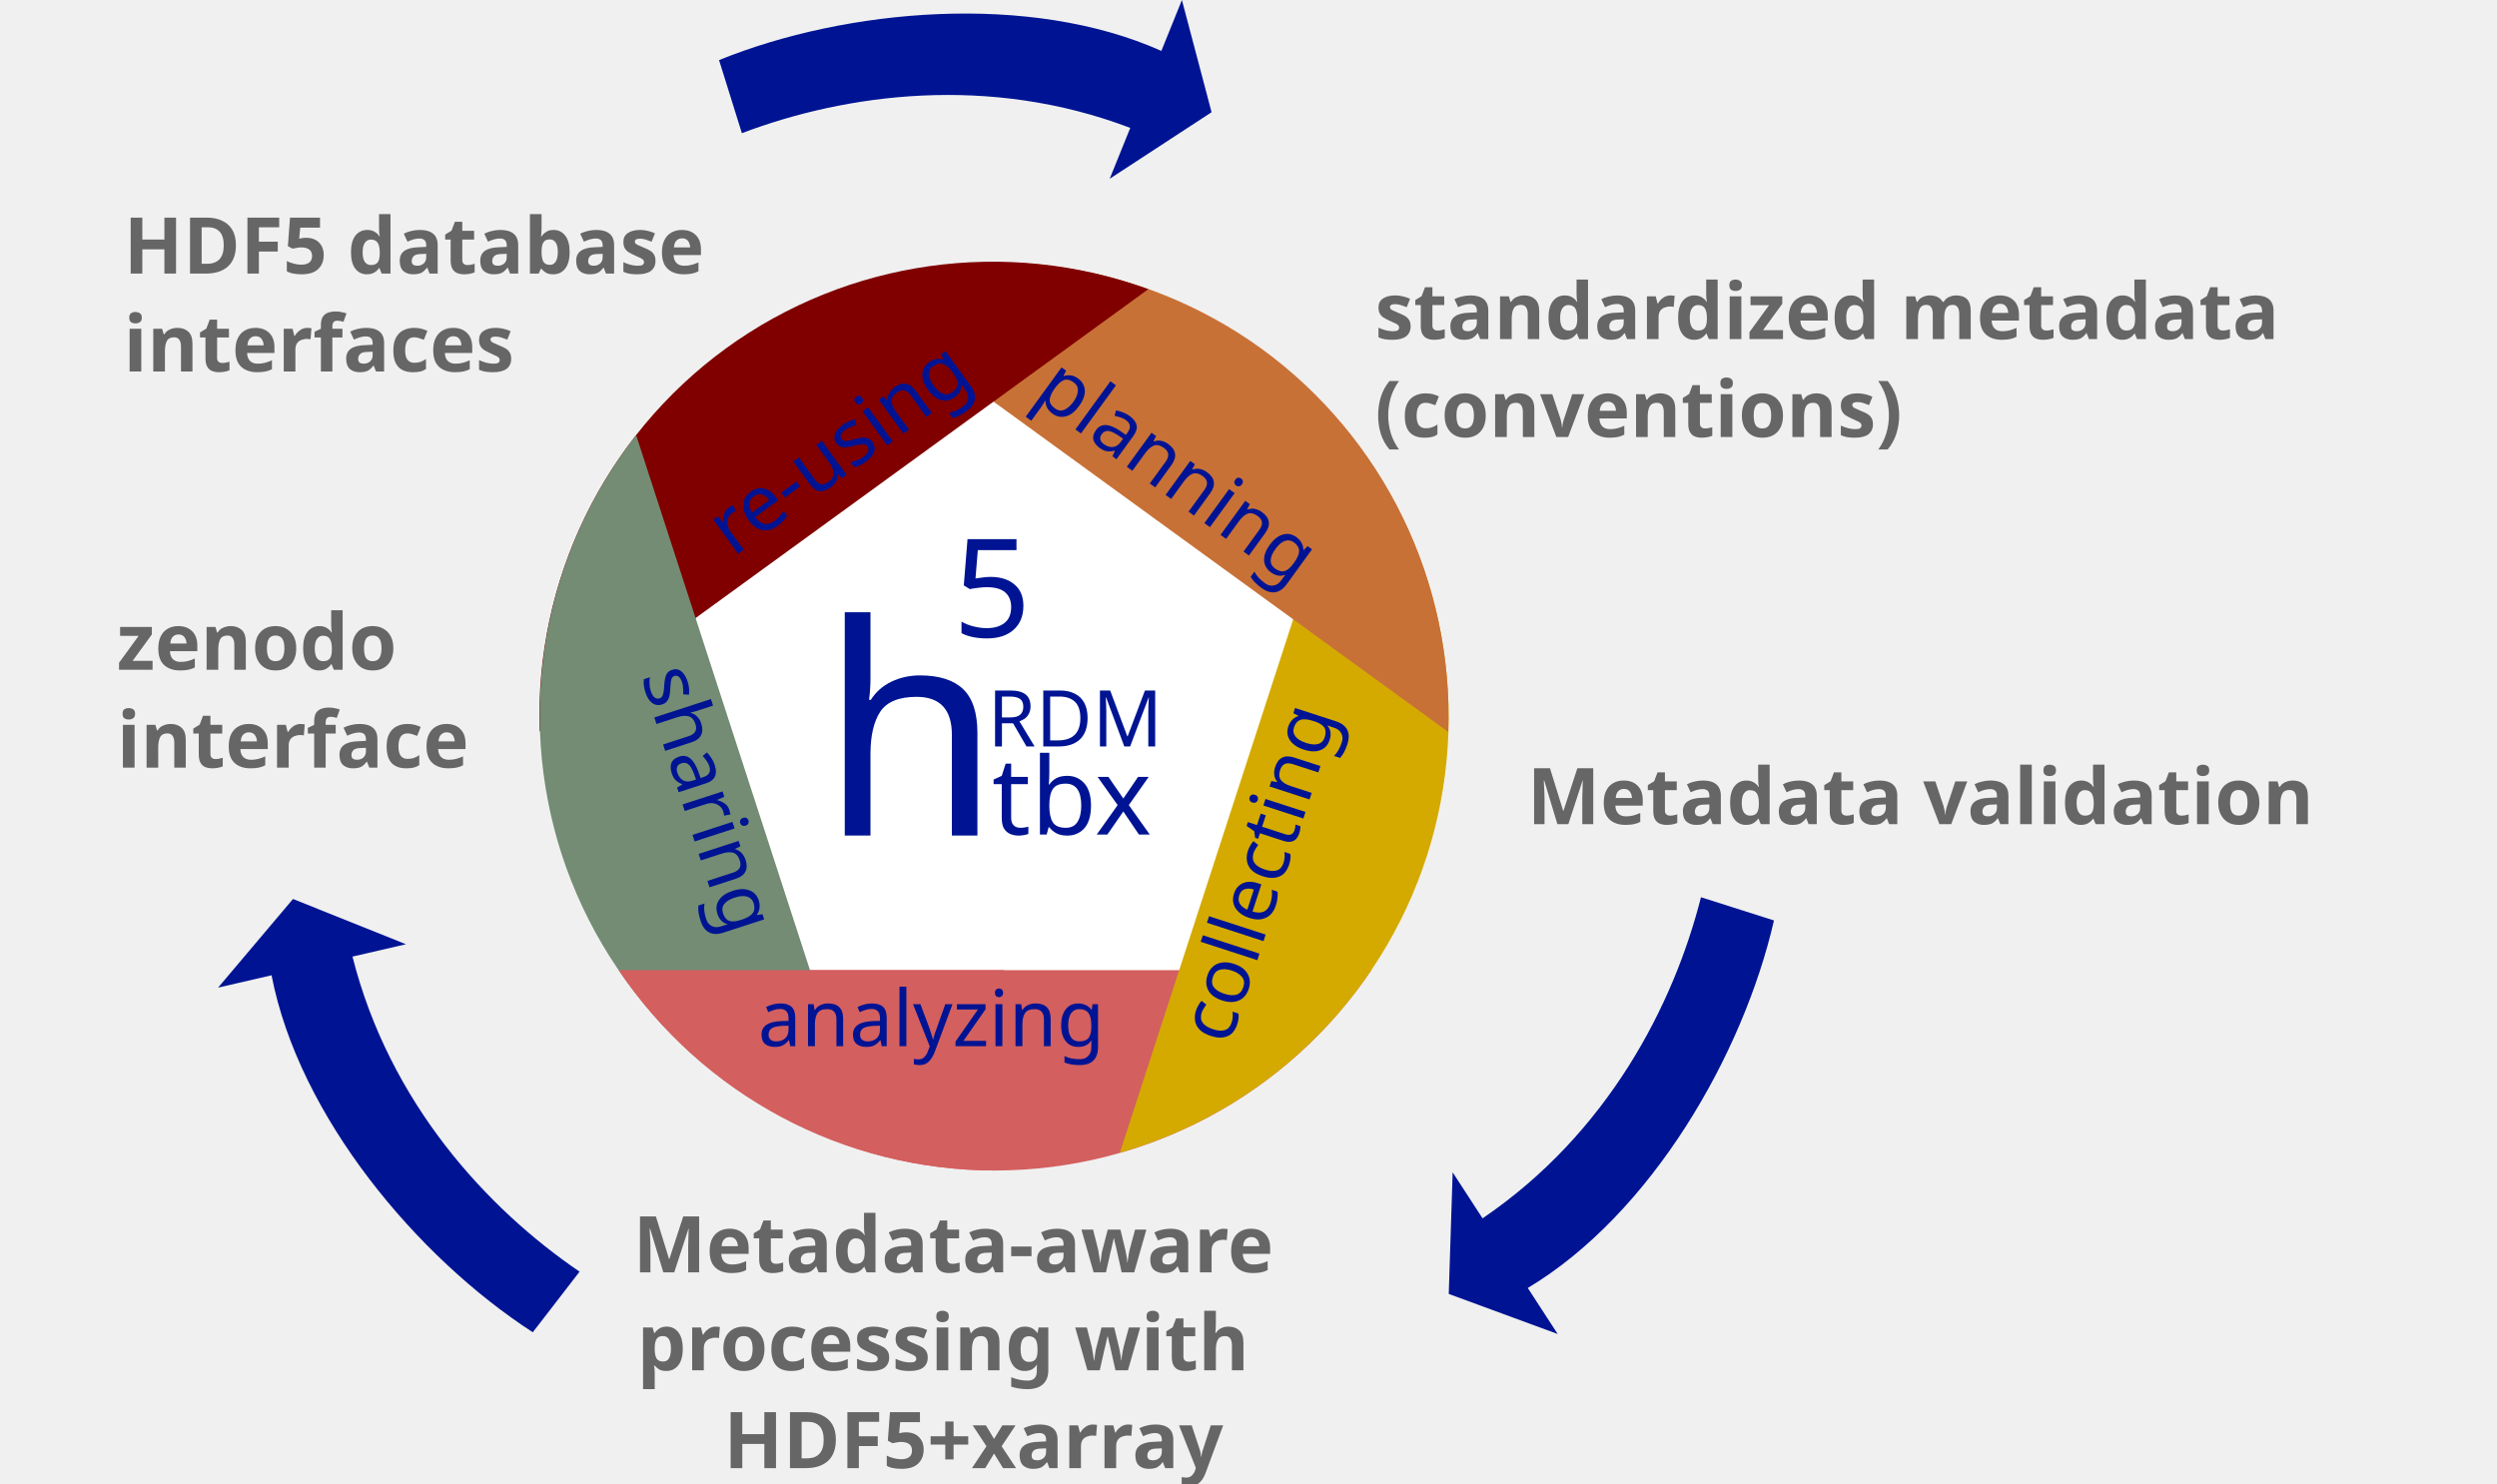
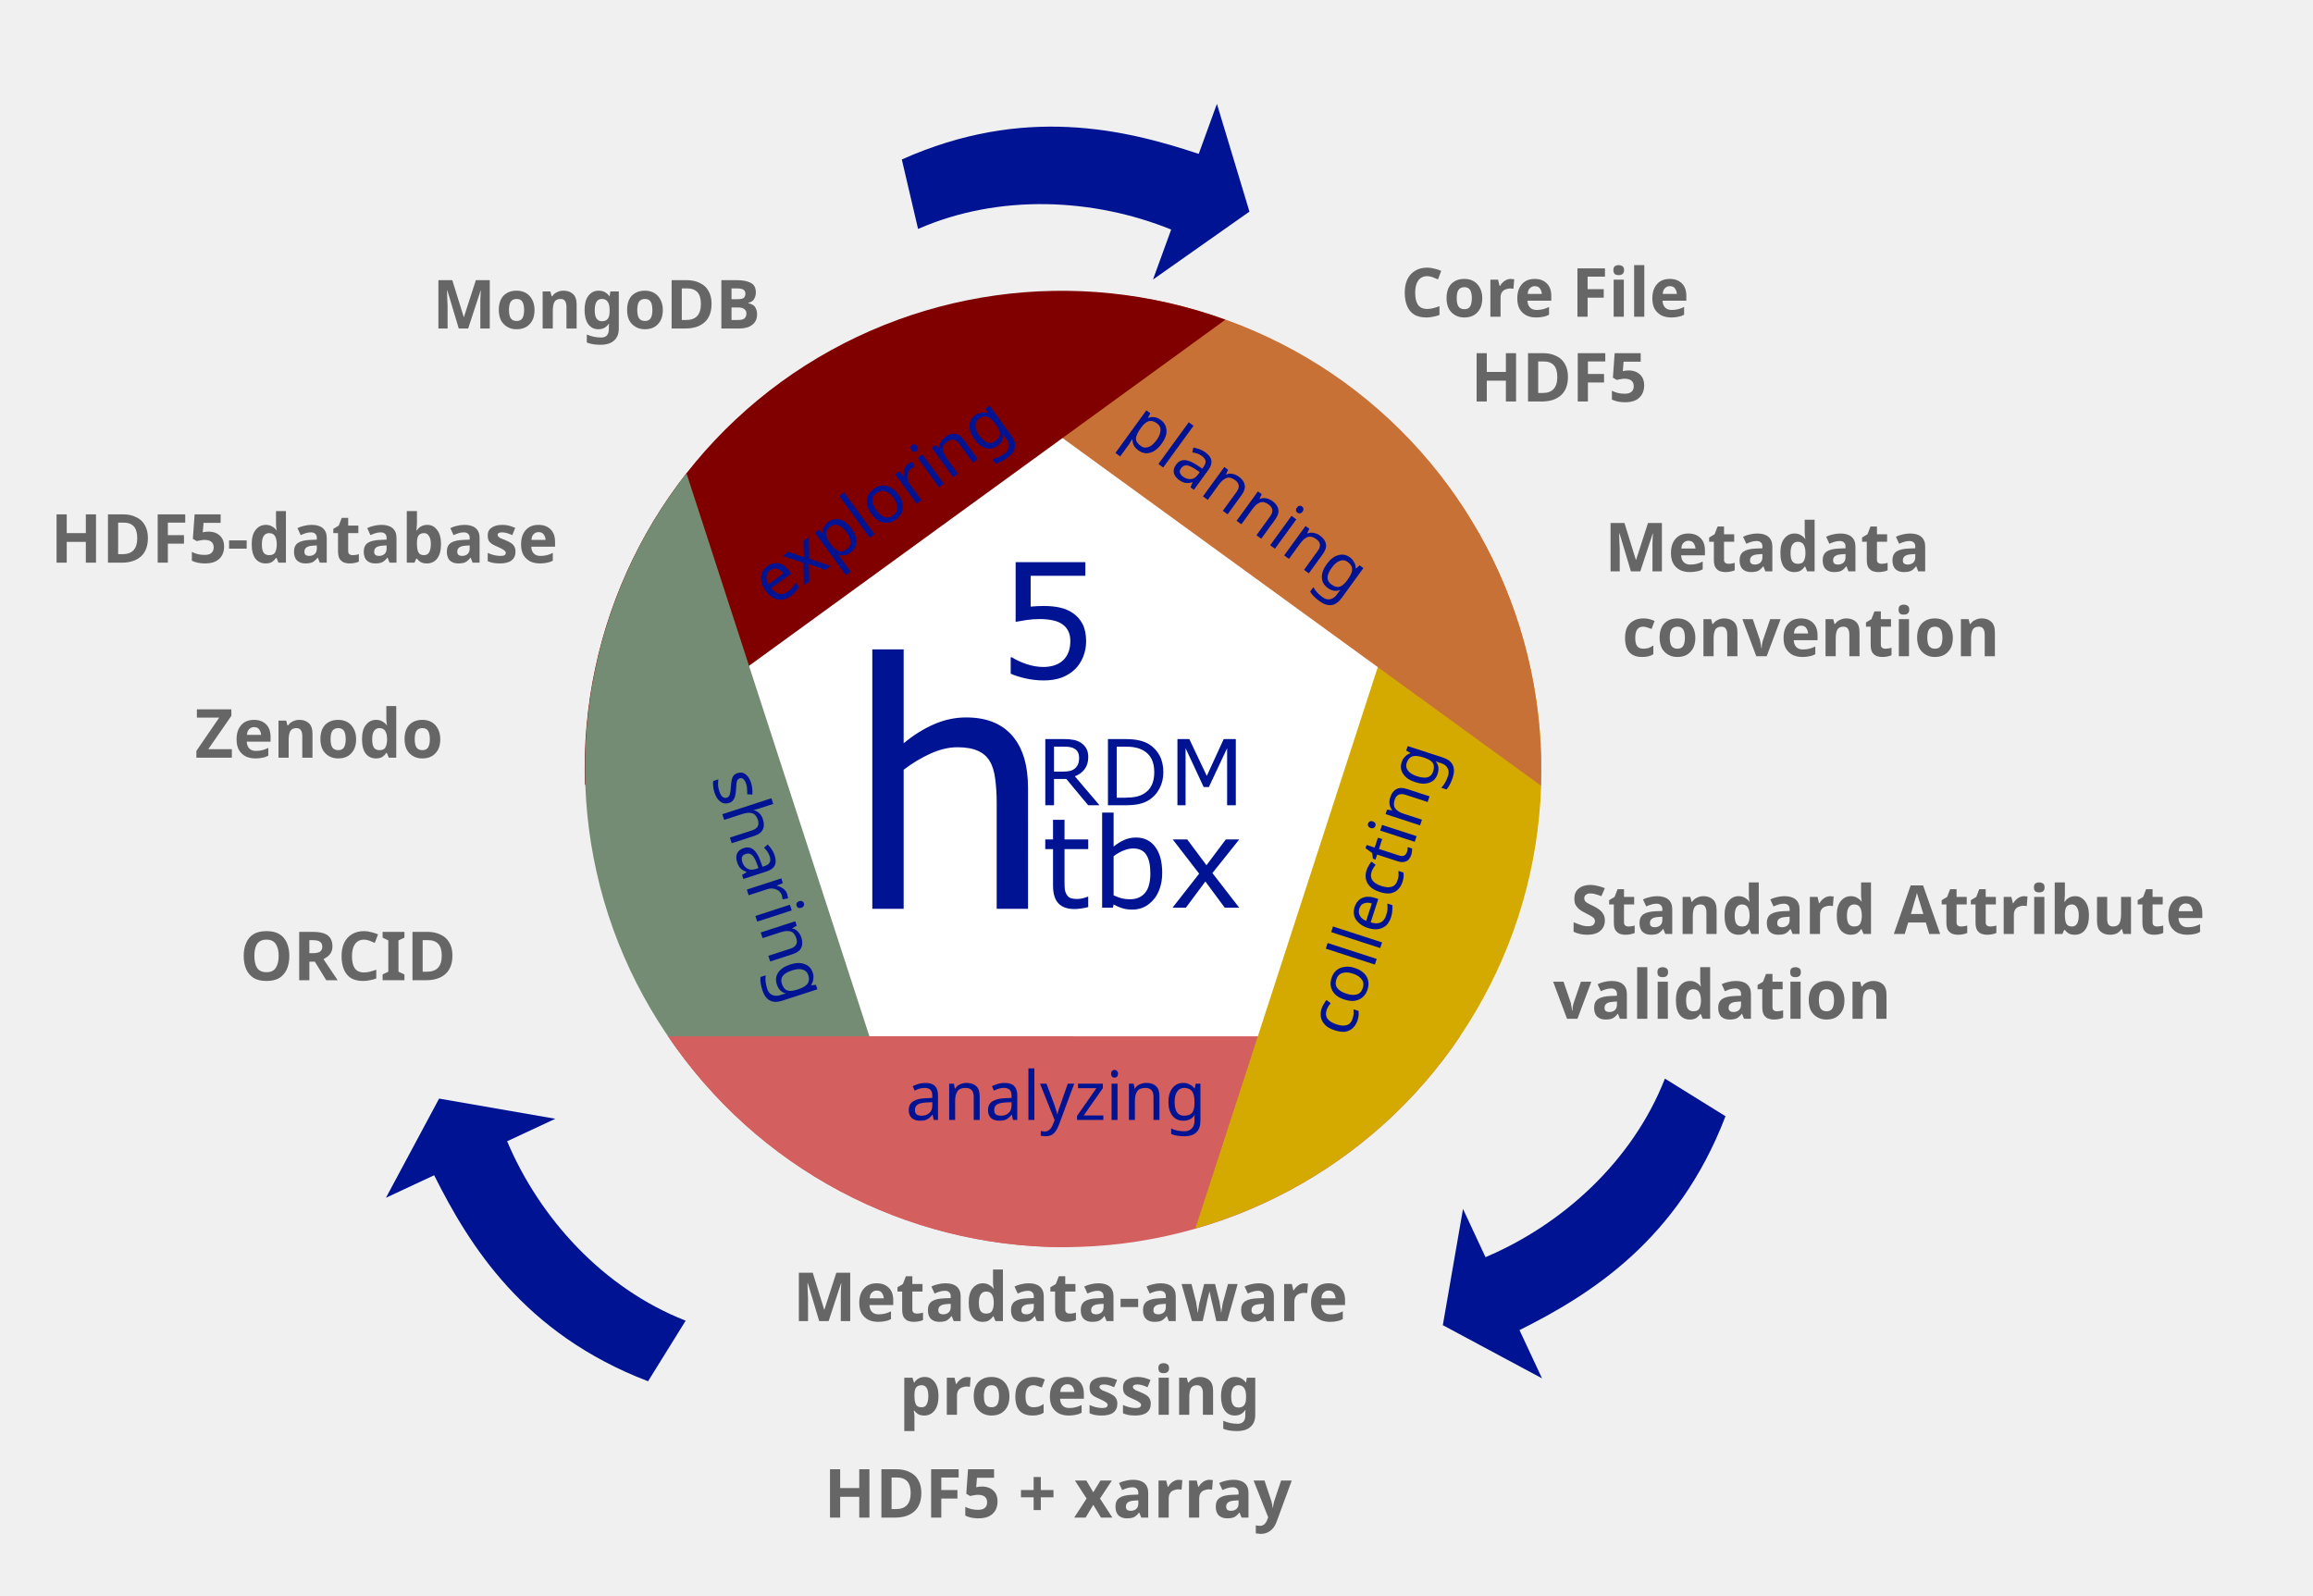
- <svg xmlns="http://www.w3.org/2000/svg" width="220mm" height="130.759mm" viewBox="0 0 220 130.759" version="1.1" id="svg1">
+ <svg xmlns="http://www.w3.org/2000/svg" width="145mm" height="100mm" viewBox="0 0 145 100" version="1.1" id="svg1">
  <defs id="defs1" />
-   <g id="layer1" transform="translate(35.87342,-8.954262)" style="display:inline">
-     <circle style="fill:#ffffff;stroke:none;stroke-width:0.84;stroke-linecap:square;stroke-opacity:1;paint-order:markers stroke fill" id="path12-9" cx="84.264" cy="27.856" r="40" transform="rotate(36)" />
-     <path id="path9-4" style="fill:#d35f5f;stroke:none;stroke-width:0.259;stroke-linecap:square;stroke-opacity:1;paint-order:markers stroke fill" d="M 51.839,112.098 A 40,40 0 0 0 84.95,94.444 l -66.283,-9e-6 a 40,40 0 0 0 33.172,17.654 z" />
-     <path id="path8-7" style="fill:#d4aa00;stroke:none;stroke-width:0.259;stroke-linecap:square;stroke-opacity:1;paint-order:markers stroke fill" d="M 89.831,84.44 A 40,40 0 0 0 83.273,47.494 L 62.791,110.533 A 40,40 0 0 0 89.831,84.44 Z" />
-     <text xml:space="preserve" style="font-style:normal;font-weight:normal;font-size:25.875px;line-height:1.25;font-family:sans-serif;fill:#001493;fill-opacity:1;stroke:none;stroke-width:0.647" x="36.353" y="82.579" id="text6744-0-8-8">
-       <tspan id="tspan6742-3-6-9" style="fill:#001493;fill-opacity:1;stroke-width:0.647" x="36.353" y="82.579">h</tspan>
+   <g id="layer1" transform="translate(7.046055,-28.39538)" style="display:inline" />
+   <g id="layer2" style="display:inline" transform="translate(8.113484,3.61936)">
+     <g id="g15" transform="matrix(0.748626,0,0,0.748626,19.81826,-9.356922)" style="display:inline">
+       <circle style="fill:#ffffff;stroke:none;stroke-width:0.84;stroke-linecap:square;stroke-opacity:1;paint-order:markers stroke fill" id="path12-9" cx="84.264" cy="27.856" r="40" transform="rotate(36)" />
+       <path id="path9-4" style="fill:#d35f5f;stroke:none;stroke-width:0.259;stroke-linecap:square;stroke-opacity:1;paint-order:markers stroke fill" d="M 51.839,112.098 A 40,40 0 0 0 84.95,94.444 l -66.283,-9e-6 a 40,40 0 0 0 33.172,17.654 z" />
+       <path id="path8-7" style="fill:#d4aa00;stroke:none;stroke-width:0.259;stroke-linecap:square;stroke-opacity:1;paint-order:markers stroke fill" d="M 89.831,84.44 A 40,40 0 0 0 83.273,47.494 L 62.791,110.533 A 40,40 0 0 0 89.831,84.44 Z" />
+       <path id="path7-5" style="fill:#c87137;stroke:none;stroke-width:0.259;stroke-linecap:square;stroke-opacity:1;paint-order:markers stroke fill" d="m 75.266,39.674 a 40,40 0 0 0 -37.164,-5.18 L 91.727,73.454 A 40,40 0 0 0 75.266,39.674 Z" />
+       <path id="path11-3" style="fill:#800000;stroke:none;stroke-width:0.259;stroke-linecap:square;stroke-opacity:1;paint-order:markers stroke fill" d="M 28.087,39.652 A 40,40 0 0 0 11.676,73.396 l 53.624,-38.96 a 40,40 0 0 0 -37.213,5.216 z" />
+       <path id="path10-3" style="fill:#738c73;fill-opacity:1;stroke:none;stroke-width:0.259;stroke-linecap:square;stroke-opacity:1;paint-order:markers stroke fill" d="M 13.634,84.297 A 40,40 0 0 0 40.655,110.332 L 20.173,47.293 a 40,40 0 0 0 -6.539,37.004 z" />
+       <path id="path13-1" style="fill:#d35f5f;fill-opacity:1;stroke:none;stroke-width:0.259;stroke-linecap:square;stroke-opacity:1;paint-order:markers stroke fill" d="M 51.74,112.098 A 40,40 0 0 1 18.63,94.444 l 33.957,10e-7 -10e-6,17.608 a 40,40 0 0 1 -0.846,0.046 z" />
+     </g>
+     <path d="m 56.333,53.351 h -1.965 v -6.647 q 0,-0.805 -0.094,-1.505 -0.094,-0.711 -0.345,-1.108 -0.261,-0.439 -0.752,-0.648 -0.491,-0.219 -1.275,-0.219 -0.805,0 -1.683,0.397 -0.878,0.397 -1.683,1.014 v 8.716 h -1.965 v -16.261 h 1.965 v 5.884 q 0.92,-0.763 1.902,-1.191 0.982,-0.428 2.017,-0.428 1.892,0 2.884,1.139 0.993,1.139 0.993,3.281 z" id="text6744-0-8-8" style="font-size:25.875px;line-height:1.25;display:inline;fill:#001493;stroke-width:0.535" aria-label="h" />
+     <path d="m 59.976,36.577 q 0,0.507 -0.185,0.971 -0.185,0.463 -0.507,0.78 -0.351,0.341 -0.839,0.527 -0.483,0.18 -1.122,0.18 -0.595,0 -1.146,-0.127 -0.551,-0.122 -0.931,-0.297 v -1.029 h 0.068 q 0.4,0.254 0.936,0.434 0.536,0.176 1.053,0.176 0.346,0 0.668,-0.098 0.327,-0.098 0.58,-0.341 0.215,-0.21 0.322,-0.502 0.112,-0.293 0.112,-0.678 0,-0.376 -0.132,-0.634 -0.127,-0.258 -0.356,-0.415 -0.254,-0.185 -0.619,-0.258 -0.361,-0.078 -0.81,-0.078 -0.429,0 -0.829,0.059 -0.395,0.059 -0.683,0.117 v -3.741 h 4.37 v 0.853 h -3.429 v 1.931 q 0.21,-0.019 0.429,-0.029 0.219,-0.01 0.38,-0.01 0.59,0 1.034,0.102 0.444,0.098 0.814,0.351 0.39,0.268 0.605,0.693 0.215,0.424 0.215,1.063 z" id="text6744-5-2-6-7" style="font-size:12.075px;line-height:1.25;display:inline;fill:#001493;stroke-width:0.535" aria-label="5" />
+     <path d="m 60.107,53.244 q -0.203,0.054 -0.445,0.088 -0.238,0.035 -0.425,0.035 -0.655,0 -0.996,-0.353 -0.341,-0.353 -0.341,-1.13 v -2.276 h -0.487 v -0.605 h 0.487 v -1.23 h 0.72 v 1.23 h 1.487 v 0.605 h -1.487 v 1.95 q 0,0.337 0.015,0.529 0.015,0.188 0.107,0.353 0.084,0.153 0.23,0.226 0.149,0.069 0.452,0.069 0.176,0 0.368,-0.05 0.192,-0.054 0.276,-0.088 h 0.038 z m 4.637,-2.134 q 0,0.536 -0.153,0.966 -0.149,0.429 -0.406,0.72 -0.272,0.303 -0.598,0.456 -0.326,0.149 -0.717,0.149 -0.364,0 -0.636,-0.088 -0.272,-0.084 -0.536,-0.23 l -0.046,0.199 h -0.674 v -5.962 h 0.72 v 2.131 q 0.303,-0.249 0.644,-0.406 0.341,-0.161 0.766,-0.161 0.759,0 1.196,0.582 0.441,0.582 0.441,1.644 z m -0.743,0.019 q 0,-0.766 -0.253,-1.161 -0.253,-0.399 -0.816,-0.399 -0.314,0 -0.636,0.138 -0.322,0.134 -0.598,0.349 v 2.452 q 0.307,0.138 0.525,0.192 0.222,0.054 0.502,0.054 0.598,0 0.935,-0.391 0.341,-0.395 0.341,-1.234 z m 5.572,2.154 h -0.908 l -1.215,-1.644 -1.222,1.644 h -0.839 l 1.671,-2.134 -1.655,-2.146 h 0.908 l 1.207,1.617 1.211,-1.617 h 0.843 l -1.682,2.108 z" id="text6744-5-9-4-2-9" style="font-size:9.488px;line-height:1.25;display:inline;fill:#001493;stroke-width:0.535" aria-label="tbx" />
+     <path d="m 60.814,46.861 h -0.709 l -1.374,-1.65 h -0.77 v 1.65 h -0.546 v -4.15 h 1.151 q 0.373,0 0.621,0.05 0.248,0.047 0.447,0.173 0.224,0.142 0.348,0.36 0.127,0.215 0.127,0.546 0,0.449 -0.224,0.752 -0.224,0.301 -0.615,0.454 z m -1.278,-2.982 q 0,-0.178 -0.064,-0.315 -0.061,-0.139 -0.204,-0.234 -0.119,-0.081 -0.281,-0.111 -0.163,-0.033 -0.384,-0.033 h -0.643 v 1.566 h 0.552 q 0.259,0 0.453,-0.045 0.193,-0.047 0.328,-0.173 0.124,-0.117 0.182,-0.268 0.061,-0.153 0.061,-0.387 z m 5.28,0.911 q 0,0.566 -0.246,1.026 -0.243,0.46 -0.649,0.713 -0.281,0.176 -0.629,0.254 -0.345,0.078 -0.911,0.078 h -1.038 v -4.15 h 1.027 q 0.602,0 0.955,0.089 0.356,0.086 0.602,0.24 0.419,0.265 0.654,0.705 0.235,0.44 0.235,1.045 z m -0.571,-0.008 q 0,-0.488 -0.168,-0.822 -0.168,-0.334 -0.502,-0.527 -0.243,-0.139 -0.516,-0.192 -0.273,-0.056 -0.654,-0.056 h -0.513 v 3.202 h 0.513 q 0.395,0 0.687,-0.059 0.295,-0.059 0.541,-0.217 0.306,-0.198 0.458,-0.521 0.155,-0.323 0.155,-0.808 z m 5.114,2.079 h -0.546 v -3.576 l -1.143,2.433 h -0.326 l -1.134,-2.433 v 3.576 h -0.511 v -4.15 h 0.745 l 1.096,2.31 1.06,-2.31 h 0.759 z" id="text6744-5-9-1-8-9-9" style="font-size:6.867px;line-height:1.25;display:inline;fill:#001493;stroke-width:0.532" aria-label="RDM" />
+     <text xml:space="preserve" style="font-style:normal;font-weight:normal;font-size:4.233px;line-height:1.25;font-family:sans-serif;display:inline;fill:#001493;fill-opacity:1;stroke:none;stroke-width:0.644" x="64.524" y="-17.224" id="text6744-5-9-1-8-9-9-7" transform="matrix(0.805083,0.584927,-0.5906575,0.8129703,0,0)">
+       <tspan id="tspan6742-2-0-9-3-6-5-8" style="font-size:4.233px;fill:#001493;fill-opacity:1;stroke-width:0.644" x="64.524" y="-17.224">planning</tspan>
    </text>
-     <path id="path7-5" style="fill:#c87137;stroke:none;stroke-width:0.259;stroke-linecap:square;stroke-opacity:1;paint-order:markers stroke fill" d="m 75.266,39.674 a 40,40 0 0 0 -37.164,-5.18 L 91.727,73.454 A 40,40 0 0 0 75.266,39.674 Z" />
-     <text xml:space="preserve" style="font-style:normal;font-weight:normal;font-size:12.075px;line-height:1.25;font-family:sans-serif;fill:#001493;fill-opacity:1;stroke:none;stroke-width:0.647" x="48.074" y="65.089" id="text6744-5-2-6-7">
-       <tspan id="tspan6742-2-4-1-8" style="font-size:12.075px;fill:#001493;fill-opacity:1;stroke-width:0.647" x="48.074" y="65.089">5</tspan>
+     <text xml:space="preserve" style="font-style:normal;font-weight:normal;font-size:4.233px;line-height:1.25;font-family:sans-serif;display:inline;fill:#001493;fill-opacity:1;stroke:none;stroke-width:0.644" x="-35.038" y="91.376" id="text6744-5-9-1-8-9-9-7-1" transform="matrix(0.3075143,-0.9464318,0.9557039,0.310527,0,0)">
+       <tspan id="tspan6742-2-0-9-3-6-5-8-5" style="font-size:4.233px;fill:#001493;fill-opacity:1;stroke-width:0.644" x="-35.038" y="91.376">collecting</tspan>
    </text>
-     <text xml:space="preserve" style="font-style:normal;font-weight:normal;font-size:9.488px;line-height:1.25;font-family:sans-serif;fill:#001493;fill-opacity:1;stroke:none;stroke-width:0.647" x="51.51" y="82.495" id="text6744-5-9-4-2-9">
-       <tspan id="tspan6742-2-0-7-2-4" style="font-size:9.488px;fill:#001493;fill-opacity:1;stroke-width:0.647" x="51.51" y="82.495">tbx</tspan>
+     <text xml:space="preserve" style="font-style:normal;font-weight:normal;font-size:4.233px;line-height:1.25;font-family:sans-serif;display:inline;fill:#001493;fill-opacity:1;stroke:none;stroke-width:0.644" x="54.476" y="-20.597" id="text6744-5-9-1-8-9-9-7-1-6" transform="matrix(0.3075143,0.9464318,-0.9557039,0.310527,0,0)">
+       <tspan id="tspan6742-2-0-9-3-6-5-8-5-1" style="font-size:4.233px;fill:#001493;fill-opacity:1;stroke-width:0.644" x="54.476" y="-20.597">sharing</tspan>
    </text>
-     <text xml:space="preserve" style="font-style:normal;font-weight:normal;font-size:6.867px;line-height:1.25;font-family:sans-serif;fill:#001493;fill-opacity:1;stroke:none;stroke-width:0.644" x="51.38" y="74.369" id="text6744-5-9-1-8-9-9" transform="scale(0.9951373,1.004887)">
-       <tspan id="tspan6742-2-0-9-3-6-5" style="font-size:6.867px;fill:#001493;fill-opacity:1;stroke-width:0.644" x="51.38" y="74.369">RDM</tspan>
+     <text xml:space="preserve" style="font-style:normal;font-weight:normal;font-size:4.233px;line-height:1.25;font-family:sans-serif;display:inline;fill:#001493;fill-opacity:1;stroke:none;stroke-width:0.644" x="12.452" y="51.367" id="text6744-5-9-1-8-9-9-7-1-6-2" transform="matrix(0.805083,-0.584927,0.5906575,0.8129703,0,0)">
+       <tspan id="tspan6742-2-0-9-3-6-5-8-5-1-1" style="font-size:4.233px;fill:#001493;fill-opacity:1;stroke-width:0.644" x="12.452" y="51.367">exploring</tspan>
    </text>
-     <path id="path11-3" style="fill:#800000;stroke:none;stroke-width:0.259;stroke-linecap:square;stroke-opacity:1;paint-order:markers stroke fill" d="M 28.087,39.652 A 40,40 0 0 0 11.676,73.396 l 53.624,-38.96 a 40,40 0 0 0 -37.213,5.216 z" />
-     <path id="path10-3" style="fill:#738c73;fill-opacity:1;stroke:none;stroke-width:0.259;stroke-linecap:square;stroke-opacity:1;paint-order:markers stroke fill" d="M 13.634,84.297 A 40,40 0 0 0 40.655,110.332 L 20.173,47.293 a 40,40 0 0 0 -6.539,37.004 z" />
-     <path id="path13-1" style="fill:#d35f5f;fill-opacity:1;stroke:none;stroke-width:0.259;stroke-linecap:square;stroke-opacity:1;paint-order:markers stroke fill" d="M 51.74,112.098 A 40,40 0 0 1 18.63,94.444 l 33.957,10e-7 -10e-6,17.608 a 40,40 0 0 1 -0.846,0.046 z" />
-   </g>
-   <g id="layer2" style="display:inline" transform="translate(36.94085,23.06048)">
-     <text xml:space="preserve" style="font-style:normal;font-weight:normal;font-size:6.867px;line-height:1.25;font-family:sans-serif;fill:#001493;fill-opacity:1;stroke:none;stroke-width:0.644" x="50.924" y="-21.912" id="text6744-5-9-1-8-9-9-7" transform="matrix(0.805083,0.584927,-0.5906575,0.8129703,0,0)">
-       <tspan id="tspan6742-2-0-9-3-6-5-8" style="font-size:6.867px;fill:#001493;fill-opacity:1;stroke-width:0.644" x="50.924" y="-21.912">planning</tspan>
+     <text xml:space="preserve" style="font-style:normal;font-weight:normal;font-size:4.233px;line-height:1.25;font-family:sans-serif;display:inline;fill:#001493;fill-opacity:1;stroke:none;stroke-width:0.644" x="48.907" y="66.264" id="text6744-5-9-1-8-9-9-7-1-6-8" transform="scale(0.9951373,1.004887)">
+       <tspan id="tspan6742-2-0-9-3-6-5-8-5-1-4" style="font-size:4.233px;fill:#001493;fill-opacity:1;stroke-width:0.644" x="48.907" y="66.264">analyzing</tspan>
    </text>
-     <text xml:space="preserve" style="font-style:normal;font-weight:normal;font-size:6.867px;line-height:1.25;font-family:sans-serif;fill:#001493;fill-opacity:1;stroke:none;stroke-width:0.644" x="-43.92" y="88.808" id="text6744-5-9-1-8-9-9-7-1" transform="matrix(0.3075143,-0.9464318,0.9557039,0.310527,0,0)">
-       <tspan id="tspan6742-2-0-9-3-6-5-8-5" style="font-size:6.867px;fill:#001493;fill-opacity:1;stroke-width:0.644" x="-43.92" y="88.808">collecting</tspan>
+     <text xml:space="preserve" style="font-style:normal;font-weight:normal;font-size:4.233px;line-height:1.25;font-family:sans-serif;display:inline;fill:#666666;fill-opacity:1;stroke:none;stroke-width:0.644" x="92.929" y="32.041" id="text6744-5-9-1-8-9-9-7-1-6-8-1" transform="scale(0.9951373,1.004887)">
+       <tspan style="font-style:normal;font-variant:normal;font-weight:bold;font-stretch:normal;font-size:4.233px;font-family:sans-serif;-inkscape-font-specification:'sans-serif Bold';fill:#666666;fill-opacity:1;stroke-width:0.644" x="92.929" y="32.041" id="tspan8">Metadata</tspan>
+       <tspan style="font-style:normal;font-variant:normal;font-weight:bold;font-stretch:normal;font-size:4.233px;font-family:sans-serif;-inkscape-font-specification:'sans-serif Bold';fill:#666666;fill-opacity:1;stroke-width:0.644" x="92.929" y="37.333" id="tspan1"> convention</tspan>
    </text>
-     <text xml:space="preserve" style="font-style:normal;font-weight:normal;font-size:6.867px;line-height:1.25;font-family:sans-serif;fill:#001493;fill-opacity:1;stroke:none;stroke-width:0.644" x="40.944" y="-7.25" id="text6744-5-9-1-8-9-9-7-1-6" transform="matrix(0.3075143,0.9464318,-0.9557039,0.310527,0,0)">
-       <tspan id="tspan6742-2-0-9-3-6-5-8-5-1" style="font-size:6.867px;fill:#001493;fill-opacity:1;stroke-width:0.644" x="40.944" y="-7.25">sharing</tspan>
+     <text xml:space="preserve" style="font-style:normal;font-weight:normal;font-size:4.233px;line-height:1.25;font-family:sans-serif;display:inline;fill:#666666;fill-opacity:1;stroke:none;stroke-width:0.644" x="80.091" y="16.153" id="text6744-5-9-1-8-9-9-7-1-6-8-1-6" transform="scale(0.9951373,1.004887)">
+       <tspan style="font-style:normal;font-variant:normal;font-weight:bold;font-stretch:normal;font-size:4.233px;font-family:sans-serif;-inkscape-font-specification:'sans-serif Bold';fill:#666666;fill-opacity:1;stroke-width:0.644" x="80.091" y="16.153" id="tspan1-0">Core File</tspan>
+       <tspan style="font-style:normal;font-variant:normal;font-weight:bold;font-stretch:normal;font-size:4.233px;font-family:sans-serif;-inkscape-font-specification:'sans-serif Bold';fill:#666666;fill-opacity:1;stroke-width:0.644" x="80.091" y="21.445" id="tspan4">    HDF5</tspan>
    </text>
-     <text xml:space="preserve" style="font-style:normal;font-weight:normal;font-size:6.867px;line-height:1.25;font-family:sans-serif;fill:#001493;fill-opacity:1;stroke:none;stroke-width:0.644" x="7.062" y="37.151" id="text6744-5-9-1-8-9-9-7-1-6-2" transform="matrix(0.805083,-0.584927,0.5906575,0.8129703,0,0)">
-       <tspan id="tspan6742-2-0-9-3-6-5-8-5-1-1" style="font-size:6.867px;fill:#001493;fill-opacity:1;stroke-width:0.644" x="7.062" y="37.151">re-using</tspan>
+     <text xml:space="preserve" style="font-style:normal;font-weight:normal;font-size:4.233px;line-height:1.25;font-family:sans-serif;display:inline;fill:#666666;fill-opacity:1;stroke:none;stroke-width:0.644" x="89.687" y="54.664" id="text6744-5-9-1-8-9-9-7-1-6-8-1-4-4" transform="scale(0.9951373,1.004887)">
+       <tspan style="font-style:normal;font-variant:normal;font-weight:bold;font-stretch:normal;font-size:4.233px;font-family:sans-serif;-inkscape-font-specification:'sans-serif Bold';fill:#666666;fill-opacity:1;stroke-width:0.644" x="89.687" y="54.664" id="tspan5"> Standard Attribute</tspan>
+       <tspan style="font-style:normal;font-variant:normal;font-weight:bold;font-stretch:normal;font-size:4.233px;font-family:sans-serif;-inkscape-font-specification:'sans-serif Bold';fill:#666666;fill-opacity:1;stroke-width:0.644" x="89.687" y="59.955" id="tspan2">validation</tspan>
    </text>
-     <text xml:space="preserve" style="font-style:normal;font-weight:normal;font-size:6.867px;line-height:1.25;font-family:sans-serif;fill:#001493;fill-opacity:1;stroke:none;stroke-width:0.644" x="29.989" y="68.793" id="text6744-5-9-1-8-9-9-7-1-6-8" transform="scale(0.9951373,1.004887)">
-       <tspan id="tspan6742-2-0-9-3-6-5-8-5-1-4" style="font-size:6.867px;fill:#001493;fill-opacity:1;stroke-width:0.644" x="29.989" y="68.793">analyzing</tspan>
+     <text xml:space="preserve" style="font-style:normal;font-weight:normal;font-size:4.233px;line-height:1.25;font-family:sans-serif;display:inline;fill:#666666;fill-opacity:1;stroke:none;stroke-width:0.644" x="-4.963" y="31.501" id="text6744-5-9-1-8-9-9-7-1-6-8-1-4-4-0" transform="scale(0.9951373,1.004887)">
+       <tspan style="font-style:normal;font-variant:normal;font-weight:bold;font-stretch:normal;font-size:4.233px;font-family:sans-serif;-inkscape-font-specification:'sans-serif Bold';fill:#666666;fill-opacity:1;stroke-width:0.644" x="-4.963" y="31.501" id="tspan7">HDF5-database</tspan>
    </text>
-     <text xml:space="preserve" style="font-style:normal;font-weight:normal;font-size:6.867px;line-height:1.25;font-family:sans-serif;display:inline;fill:#4d4d4d;fill-opacity:1;stroke:none;stroke-width:0.644" x="84.613" y="6.788" id="text6744-5-9-1-8-9-9-7-1-6-8-1" transform="scale(0.9951373,1.004887)">
-       <tspan style="font-style:normal;font-variant:normal;font-weight:bold;font-stretch:normal;font-size:6.867px;font-family:sans-serif;-inkscape-font-specification:'sans-serif Bold';fill:#666666;fill-opacity:1;stroke-width:0.644" x="84.613" y="6.788" id="tspan6">standardized metadata</tspan>
-       <tspan style="font-style:normal;font-variant:normal;font-weight:bold;font-stretch:normal;font-size:6.867px;font-family:sans-serif;-inkscape-font-specification:'sans-serif Bold';fill:#666666;fill-opacity:1;stroke-width:0.644" x="84.613" y="15.371" id="tspan8">(conventions)</tspan>
+     <text xml:space="preserve" style="font-style:normal;font-weight:normal;font-size:4.233px;line-height:1.25;font-family:sans-serif;display:inline;fill:#666666;fill-opacity:1;stroke:none;stroke-width:0.644" x="4.111" y="43.666" id="text6744-5-9-1-8-9-9-7-1-6-8-1-4-4-0-8" transform="scale(0.9951373,1.004887)">
+       <tspan style="font-style:normal;font-variant:normal;font-weight:bold;font-stretch:normal;font-size:4.233px;font-family:sans-serif;-inkscape-font-specification:'sans-serif Bold';fill:#666666;fill-opacity:1;stroke-width:0.644" x="4.111" y="43.666" id="tspan11">Zenodo</tspan>
    </text>
-     <text xml:space="preserve" style="font-style:normal;font-weight:normal;font-size:6.867px;line-height:1.25;font-family:sans-serif;display:inline;fill:#4d4d4d;fill-opacity:1;stroke:none;stroke-width:0.644" x="53.521" y="88.626" id="text6744-5-9-1-8-9-9-7-1-6-8-1-4" transform="scale(0.9951373,1.004887)">
-       <tspan style="font-style:normal;font-variant:normal;font-weight:bold;font-stretch:normal;font-size:6.867px;font-family:sans-serif;-inkscape-font-specification:'sans-serif Bold';text-align:center;text-anchor:middle;fill:#666666;fill-opacity:1;stroke-width:0.644" x="53.521" y="88.626" id="tspan4">Metadata-aware</tspan>
-       <tspan style="font-style:normal;font-variant:normal;font-weight:bold;font-stretch:normal;font-size:6.867px;font-family:sans-serif;-inkscape-font-specification:'sans-serif Bold';text-align:center;text-anchor:middle;fill:#666666;fill-opacity:1;stroke-width:0.644" x="53.521" y="97.21" id="tspan9">processing with </tspan>
-       <tspan style="font-style:normal;font-variant:normal;font-weight:bold;font-stretch:normal;font-size:6.867px;font-family:sans-serif;-inkscape-font-specification:'sans-serif Bold';text-align:center;text-anchor:middle;fill:#666666;fill-opacity:1;stroke-width:0.644" x="53.521" y="105.793" id="tspan10">HDF5+xarray</tspan>
+     <path d="m 32.513,82.969 c -7.8,-2.983 -11.206,-8.516 -13.409,-12.913 l -3.024,1.411 3.334,-6.218 7.287,1.265 -3.023,1.41 c 2.033,4.81 6.005,9.216 11.192,11.247 z" fill="#004a78" fill-rule="evenodd" id="path24-6-3" style="display:inline;fill:#001493;fill-opacity:1;stroke-width:0.053" />
+     <text xml:space="preserve" style="font-style:normal;font-weight:normal;font-size:4.233px;line-height:1.25;font-family:sans-serif;text-align:start;text-anchor:start;display:inline;fill:#666666;fill-opacity:1;stroke:none;stroke-width:0.644" x="41.796" y="78.814" id="text3" transform="scale(0.9951373,1.004887)">
+       <tspan style="font-style:normal;font-variant:normal;font-weight:bold;font-stretch:normal;font-size:4.233px;font-family:sans-serif;-inkscape-font-specification:'sans-serif Bold';text-align:start;text-anchor:start;fill:#666666;fill-opacity:1;stroke-width:0.644" x="41.796" y="78.814" id="tspan3">Metadata-aware</tspan>
    </text>
-     <text xml:space="preserve" style="font-style:normal;font-weight:normal;font-size:6.867px;line-height:1.25;font-family:sans-serif;display:inline;fill:#4d4d4d;fill-opacity:1;stroke:none;stroke-width:0.644" x="98.079" y="49.327" id="text6744-5-9-1-8-9-9-7-1-6-8-1-4-4" transform="scale(0.9951373,1.004887)">
-       <tspan style="font-style:normal;font-variant:normal;font-weight:bold;font-stretch:normal;font-size:6.867px;font-family:sans-serif;-inkscape-font-specification:'sans-serif Bold';fill:#666666;fill-opacity:1;stroke-width:0.644" x="98.079" y="49.327" id="tspan5">Metadata validation</tspan>
+     <text xml:space="preserve" style="font-style:normal;font-weight:normal;font-size:4.233px;line-height:1.25;font-family:sans-serif;text-align:start;text-anchor:start;display:inline;fill:#666666;fill-opacity:1;stroke:none;stroke-width:0.644" x="48.483" y="84.658" id="text12" transform="scale(0.9951373,1.004887)">
+       <tspan style="font-style:normal;font-variant:normal;font-weight:bold;font-stretch:normal;font-size:4.233px;font-family:sans-serif;-inkscape-font-specification:'sans-serif Bold';text-align:start;text-anchor:start;fill:#666666;fill-opacity:1;stroke-width:0.644" x="48.483" y="84.658" id="tspan12">processing</tspan>
    </text>
-     <text xml:space="preserve" style="font-style:normal;font-weight:normal;font-size:6.867px;line-height:1.25;font-family:sans-serif;display:inline;fill:#666666;fill-opacity:1;stroke:none;stroke-width:0.644" x="-26.177" y="1.044" id="text6744-5-9-1-8-9-9-7-1-6-8-1-4-4-0" transform="scale(0.9951373,1.004887)">
-       <tspan style="font-style:normal;font-variant:normal;font-weight:bold;font-stretch:normal;font-size:6.867px;font-family:sans-serif;-inkscape-font-specification:'sans-serif Bold';fill:#666666;fill-opacity:1;stroke-width:0.644" x="-26.177" y="1.044" id="tspan5-7">HDF5 database</tspan>
-       <tspan style="font-style:normal;font-variant:normal;font-weight:bold;font-stretch:normal;font-size:6.867px;font-family:sans-serif;-inkscape-font-specification:'sans-serif Bold';fill:#666666;fill-opacity:1;stroke-width:0.644" x="-26.177" y="9.628" id="tspan7">interfaces</tspan>
+     <text xml:space="preserve" style="font-style:normal;font-weight:normal;font-size:4.233px;line-height:1.25;font-family:sans-serif;text-align:start;text-anchor:start;display:inline;fill:#666666;fill-opacity:1;stroke:none;stroke-width:0.644" x="43.757" y="91.069" id="text13" transform="scale(0.9951373,1.004887)">
+       <tspan style="font-style:normal;font-variant:normal;font-weight:bold;font-stretch:normal;font-size:4.233px;font-family:sans-serif;-inkscape-font-specification:'sans-serif Bold';text-align:start;text-anchor:start;fill:#666666;fill-opacity:1;stroke-width:0.644" x="43.757" y="91.069" id="tspan13">HDF5 + xarray</tspan>
    </text>
-     <text xml:space="preserve" style="font-style:normal;font-weight:normal;font-size:6.867px;line-height:1.25;font-family:sans-serif;display:inline;fill:#666666;fill-opacity:1;stroke:none;stroke-width:0.644" x="-26.768" y="35.782" id="text6744-5-9-1-8-9-9-7-1-6-8-1-4-4-0-8" transform="scale(0.9951373,1.004887)">
-       <tspan style="font-style:normal;font-variant:normal;font-weight:bold;font-stretch:normal;font-size:6.867px;font-family:sans-serif;-inkscape-font-specification:'sans-serif Bold';fill:#666666;fill-opacity:1;stroke-width:0.644" x="-26.768" y="35.782" id="tspan5-7-8">zenodo</tspan>
-       <tspan style="font-style:normal;font-variant:normal;font-weight:bold;font-stretch:normal;font-size:6.867px;font-family:sans-serif;-inkscape-font-specification:'sans-serif Bold';fill:#666666;fill-opacity:1;stroke-width:0.644" x="-26.768" y="44.366" id="tspan11">interface</tspan>
+     <text xml:space="preserve" style="font-style:normal;font-weight:normal;font-size:4.233px;line-height:1.25;font-family:sans-serif;display:inline;fill:#666666;fill-opacity:1;stroke:none;stroke-width:0.644" x="6.95" y="57.549" id="text14" transform="scale(0.9951373,1.004887)">
+       <tspan style="font-style:normal;font-variant:normal;font-weight:bold;font-stretch:normal;font-size:4.233px;font-family:sans-serif;-inkscape-font-specification:'sans-serif Bold';fill:#666666;fill-opacity:1;stroke-width:0.644" x="6.95" y="57.549" id="tspan14">ORCID</tspan>
    </text>
-     <path d="M 10.001,94.338 C -0.16,87.758 -10.606,75.346 -13.015,62.879 l -4.713,1.089 6.602,-7.812 9.952,3.989 -4.711,1.088 c 3.264,12.924 11.892,22.238 20.008,27.763 z" fill="#004a78" fill-rule="evenodd" id="path24-6-3" style="display:inline;fill:#001493;fill-opacity:1;stroke-width:0.077" />
-     <path d="M 119.356,58.048 C 116.648,69.847 108.558,83.908 97.666,90.435 l 2.635,4.056 -9.599,-3.532 0.345,-10.716 2.634,4.054 C 104.708,76.81 110.51,65.518 112.925,56.002 Z" fill="#004a78" fill-rule="evenodd" id="path24-6-3-6" style="display:inline;fill:#001493;fill-opacity:1;stroke-width:0.077" />
-     <path d="m 26.411,-17.766 c 11.218,-4.55 27.377,-5.987 38.971,-0.809 l 1.811,-4.485 2.613,9.889 -8.976,5.864 1.811,-4.483 c -12.459,-4.739 -25.037,-3.014 -34.218,0.465 z" fill="#004a78" fill-rule="evenodd" id="path24-6-3-0" style="display:inline;fill:#001493;fill-opacity:1;stroke-width:0.077" />
+     <text xml:space="preserve" style="font-style:normal;font-weight:normal;font-size:4.233px;line-height:1.25;font-family:sans-serif;display:inline;fill:#666666;fill-opacity:1;stroke:none;stroke-width:0.644" x="19.09" y="16.888" id="text15" transform="scale(0.9951373,1.004887)">
+       <tspan style="font-style:normal;font-variant:normal;font-weight:bold;font-stretch:normal;font-size:4.233px;font-family:sans-serif;-inkscape-font-specification:'sans-serif Bold';fill:#666666;fill-opacity:1;stroke-width:0.644" x="19.09" y="16.888" id="tspan15">MongoDB</tspan>
+     </text>
+     <path d="m 48.42,6.378 c 7.625,-3.407 13.946,-1.902 18.613,-0.351 l 1.141,-3.136 2.039,6.755 -6.047,4.259 1.14,-3.134 c -4.839,-1.963 -10.763,-2.27 -15.867,-0.038 z" fill="#004a78" fill-rule="evenodd" id="path24-6-3-6" style="display:inline;fill:#001493;fill-opacity:1;stroke-width:0.053" />
+     <path d="m 100.056,66.354 c -2.983,7.8 -8.516,11.206 -12.913,13.409 l 1.411,3.024 -6.218,-3.334 1.265,-7.287 1.41,3.023 c 4.81,-2.033 9.216,-6.005 11.247,-11.192 z" fill="#004a78" fill-rule="evenodd" id="path24-6-3-8" style="display:inline;fill:#001493;fill-opacity:1;stroke-width:0.053" />
  </g>
</svg>
